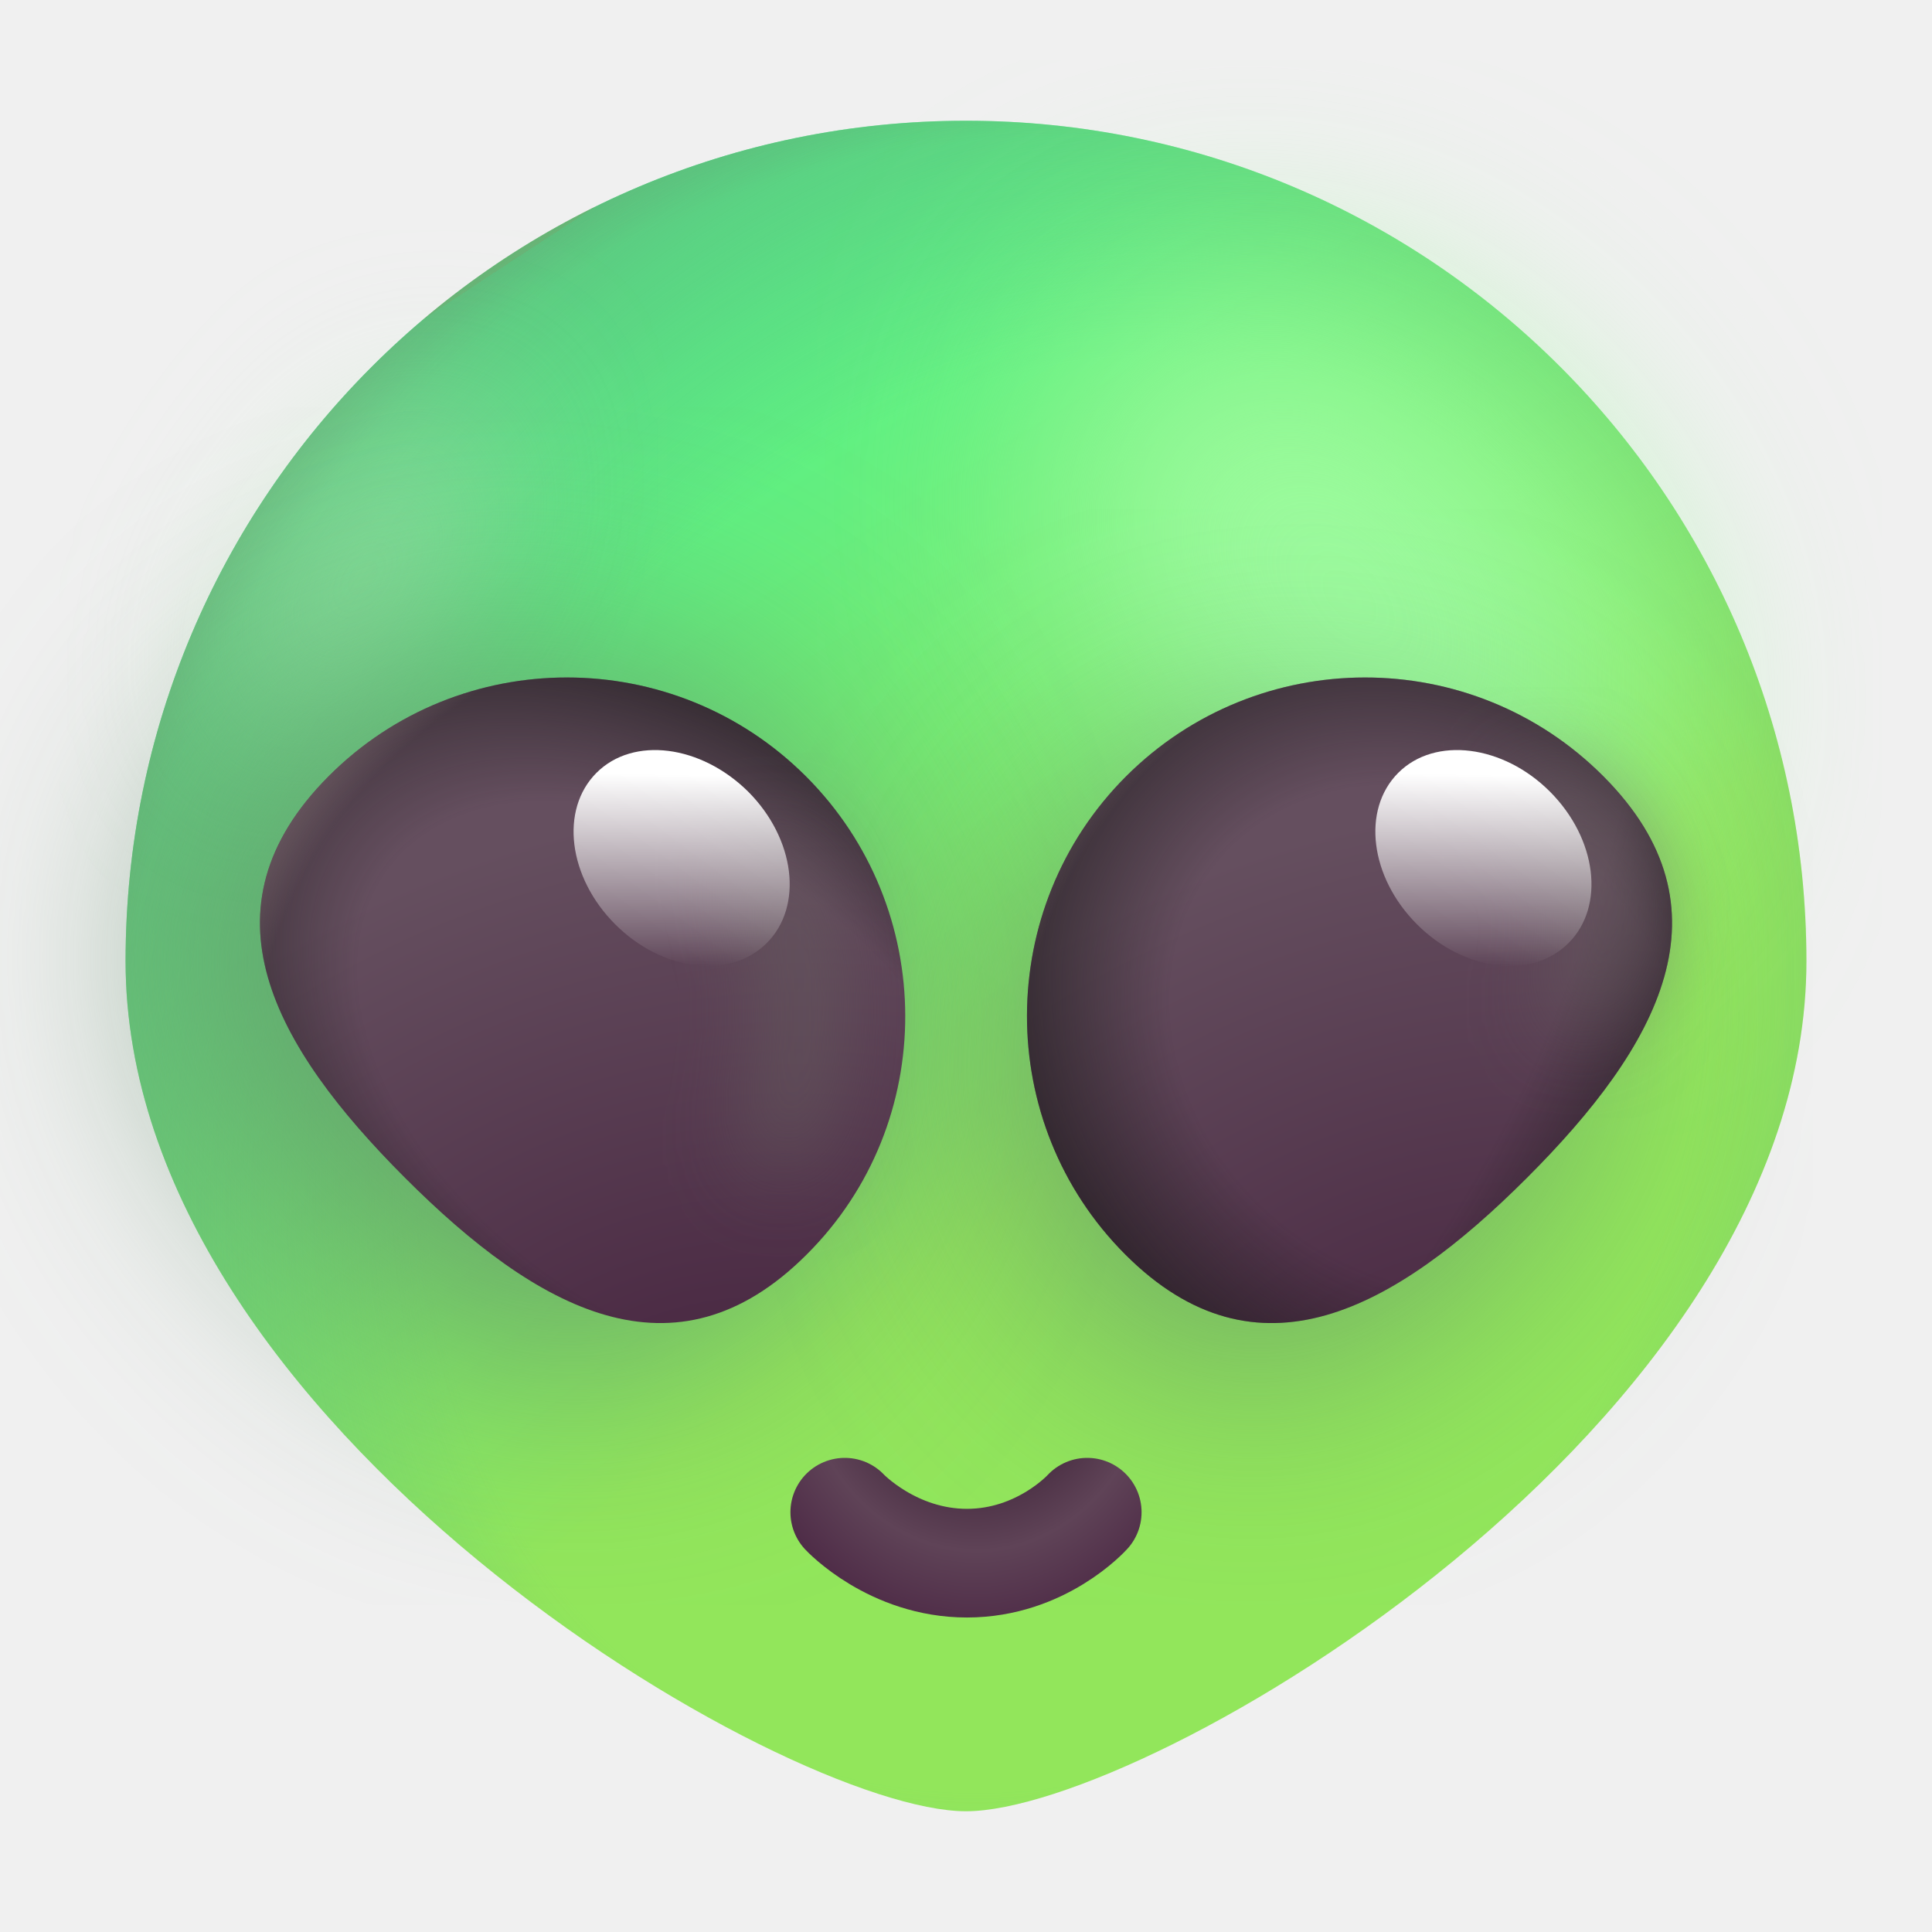
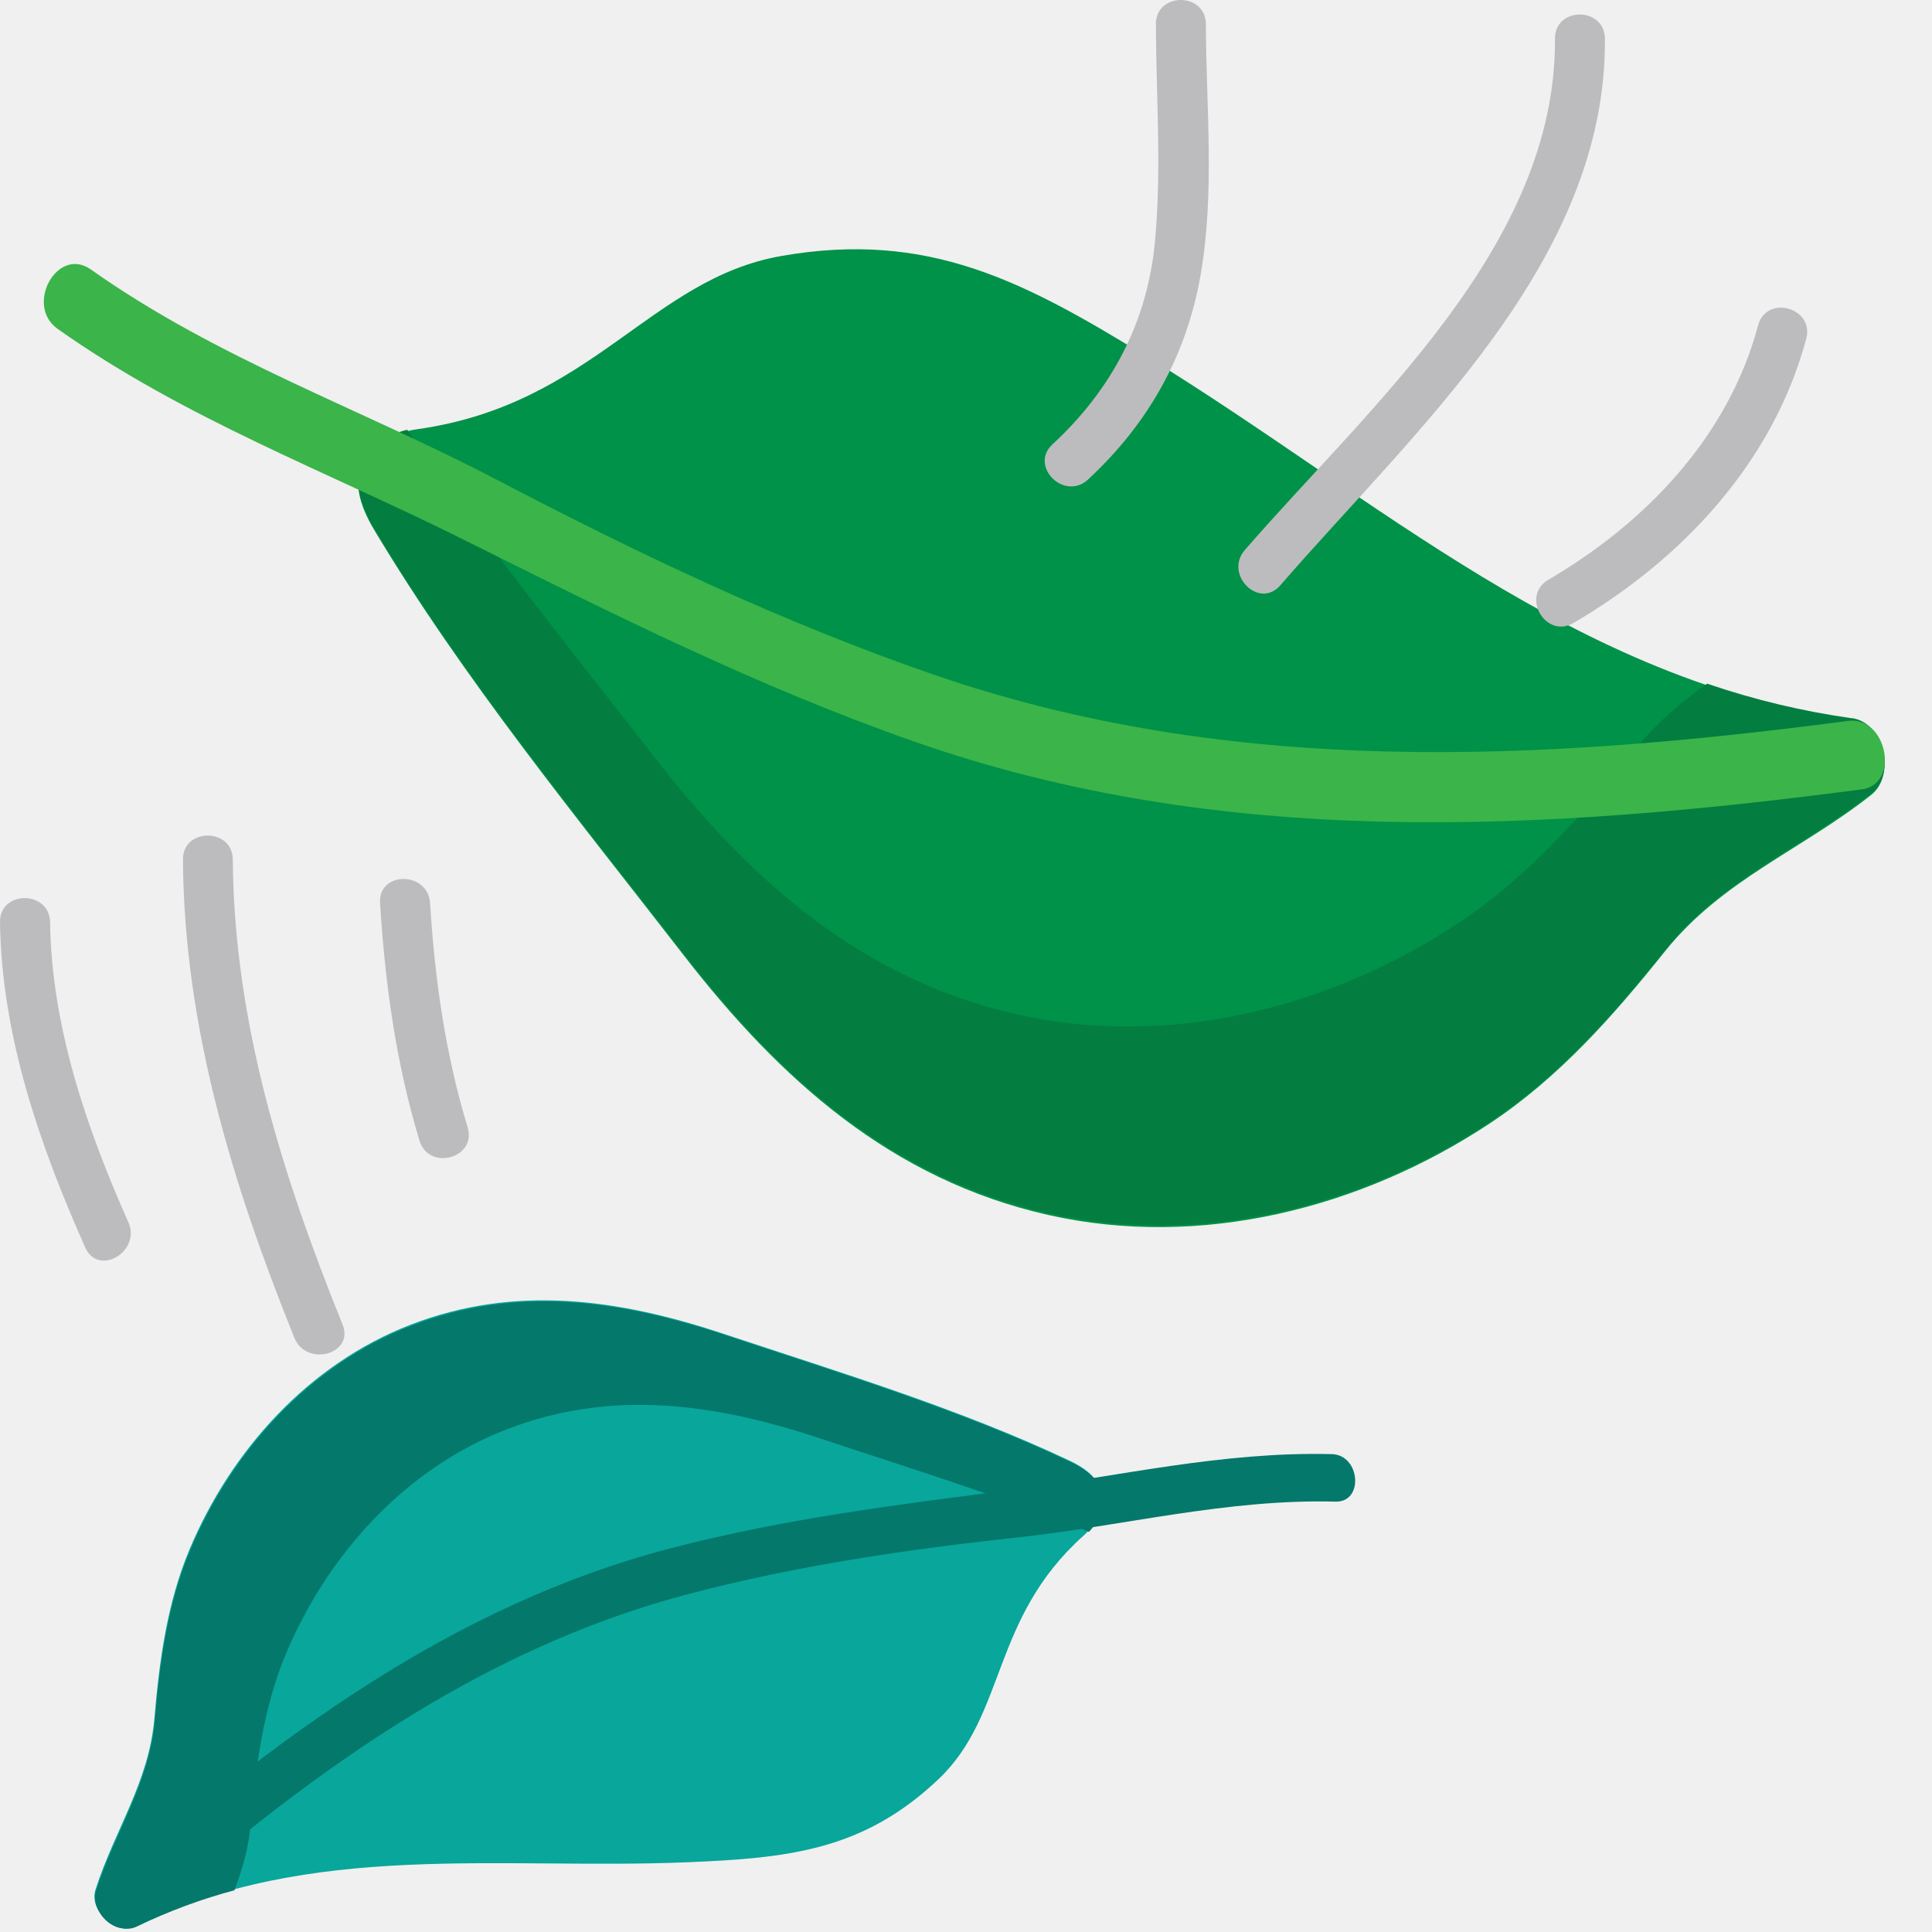
- <svg xmlns="http://www.w3.org/2000/svg" width="32" height="32" viewBox="0 0 32 32">
-   <g fill="none">
-     <g clip-path="url(#f15idj)">
-       <path fill="url(#f15id0)" d="M29.92 15.92C29.92 23.61 19 30 16 30S2.08 23.61 2.08 15.92S8.31 2 16 2s13.92 6.23 13.92 13.92" />
-       <path fill="url(#f15id1)" d="M29.92 15.92C29.92 23.61 19 30 16 30S2.08 23.61 2.08 15.92S8.31 2 16 2s13.92 6.23 13.92 13.92" />
-       <path fill="url(#f15id2)" d="M29.92 15.92C29.92 23.61 19 30 16 30S2.08 23.61 2.08 15.92S8.31 2 16 2s13.92 6.23 13.92 13.92" />
-       <g filter="url(#f15idb)">
-         <ellipse cx="22.352" cy="9.901" fill="#9efca0" rx="3.801" ry="5.719" transform="rotate(-43.715 22.352 9.9)" />
-       </g>
-       <g filter="url(#f15idc)">
-         <ellipse fill="#baeebc" fill-opacity="0.75" rx="1.012" ry="3.253" transform="scale(-1 1)rotate(-34.603 12.346 14.426)" />
-       </g>
-       <g filter="url(#f15idd)">
-         <path fill="#608d6a" fill-opacity="0.75" d="M12.73 21.194c-2.315 2.382-5.326 1.429-7.652-.964s-3.076-5.297-.76-7.69a5.824 5.824 0 0 1 8.402 0c2.316 2.382 2.337 6.272.01 8.654" />
-       </g>
-       <g filter="url(#f15ide)">
-         <path fill="#608d6a" fill-opacity="0.75" d="M18.17 21.39c1.851 2.044 4.257 1.226 6.117-.829c1.859-2.054 2.457-4.546.607-6.6c-1.85-2.055-4.864-2.045-6.715 0s-1.867 5.384-.008 7.428" />
-       </g>
-       <path fill="url(#f15id3)" d="M13.36 20.78c-2.18 2.18-4.46.92-6.65-1.27s-3.45-4.46-1.27-6.65s5.73-2.18 7.91 0s2.2 5.74.01 7.92" />
-       <path fill="url(#f15id4)" d="M13.36 20.78c-2.18 2.18-4.46.92-6.65-1.27s-3.45-4.46-1.27-6.65s5.73-2.18 7.91 0s2.2 5.74.01 7.92" />
-       <path fill="url(#f15id5)" d="M13.36 20.78c-2.18 2.18-4.46.92-6.65-1.27s-3.45-4.46-1.27-6.65s5.73-2.18 7.91 0s2.2 5.74.01 7.92" />
-       <path fill="url(#f15id6)" d="M18.64 20.78c2.18 2.18 4.46.92 6.65-1.27s3.45-4.46 1.27-6.65s-5.73-2.18-7.91 0s-2.19 5.74-.01 7.92" />
-       <path fill="url(#f15id7)" d="M18.64 20.78c2.18 2.18 4.46.92 6.65-1.27s3.45-4.46 1.27-6.65s-5.73-2.18-7.91 0s-2.19 5.74-.01 7.92" />
-       <path fill="url(#f15id8)" d="M18.64 20.78c2.18 2.18 4.46.92 6.65-1.27s3.45-4.46 1.27-6.65s-5.73-2.18-7.91 0s-2.19 5.74-.01 7.92" />
-       <path fill="url(#f15id9)" d="M18.64 20.78c2.18 2.18 4.46.92 6.65-1.27s3.45-4.46 1.27-6.65s-5.73-2.18-7.91 0s-2.19 5.74-.01 7.92" />
-       <g filter="url(#f15idf)">
-         <path stroke="#686061" stroke-linecap="round" stroke-width="0.75" d="M25.525 13.266c1.633.797 1.469 2.469.625 3.375" />
-       </g>
-       <path fill="url(#f15idh)" d="M25.67 13.11c.78.78.92 1.9.31 2.51s-1.73.47-2.51-.31s-.92-1.9-.31-2.51s1.74-.46 2.51.31" />
-       <g filter="url(#f15idg)">
-         <path stroke="#686061" stroke-linecap="round" stroke-width="0.75" d="M12.736 14.344c.442.625.906 2.466.18 4.653" />
-       </g>
-       <path fill="url(#f15idi)" d="M12.39 13.11c.78.78.92 1.9.31 2.51s-1.73.47-2.51-.31s-.92-1.9-.31-2.51s1.73-.46 2.51.31" />
-       <path stroke="url(#f15ida)" stroke-linecap="round" stroke-linejoin="round" stroke-width="1.8" d="M13.992 25.047s.79.844 2.024.844s1.992-.844 1.992-.844" />
-     </g>
-     <defs>
-       <radialGradient id="f15id0" cx="0" cy="0" r="1" gradientTransform="rotate(-124.672 19.611 8.284)scale(29.3341 85.8278)" gradientUnits="userSpaceOnUse">
-         <stop offset=".393" stop-color="#92e65b" />
-         <stop offset="1" stop-color="#4af492" />
-         <stop offset="1" stop-color="#6bd179" />
-       </radialGradient>
-       <radialGradient id="f15id1" cx="0" cy="0" r="1" gradientTransform="rotate(-153.522 10.917 6.831)scale(18.5035 22.2682)" gradientUnits="userSpaceOnUse">
-         <stop offset=".553" stop-color="#67b077" stop-opacity="0" />
-         <stop offset="1" stop-color="#67b077" />
-       </radialGradient>
-       <radialGradient id="f15id2" cx="0" cy="0" r="1" gradientTransform="rotate(-137.076 12.323 5.438)scale(20.7407 20.4878)" gradientUnits="userSpaceOnUse">
-         <stop offset=".76" stop-color="#608d6a" stop-opacity="0" />
-         <stop offset="1" stop-color="#608d6a" />
-       </radialGradient>
-       <radialGradient id="f15id3" cx="0" cy="0" r="1" gradientTransform="matrix(-3.32202 -11.22286 13.92707 -4.12248 12.145 25.118)" gradientUnits="userSpaceOnUse">
-         <stop stop-color="#482641" />
-         <stop offset=".234" stop-color="#4a2943" />
-         <stop offset="1" stop-color="#654f5f" />
-       </radialGradient>
-       <radialGradient id="f15id4" cx="0" cy="0" r="1" gradientTransform="rotate(-142.786 8.606 7.088)scale(11.105 7.13314)" gradientUnits="userSpaceOnUse">
-         <stop offset=".531" stop-color="#1a1819" stop-opacity="0" />
-         <stop offset=".979" stop-color="#1a1819" />
-       </radialGradient>
-       <radialGradient id="f15id5" cx="0" cy="0" r="1" gradientTransform="rotate(-153.486 10.88 8.338)scale(15.5407 11.8197)" gradientUnits="userSpaceOnUse">
-         <stop offset=".858" stop-color="#a28d8f" stop-opacity="0" />
-         <stop offset="1" stop-color="#a28d8f" />
-       </radialGradient>
-       <radialGradient id="f15id6" cx="0" cy="0" r="1" gradientTransform="matrix(-3.32076 -11.22292 13.923 -4.11969 24.846 25.118)" gradientUnits="userSpaceOnUse">
-         <stop stop-color="#482641" />
-         <stop offset=".234" stop-color="#4a2943" />
-         <stop offset="1" stop-color="#654f5f" />
-       </radialGradient>
-       <radialGradient id="f15id7" cx="0" cy="0" r="1" gradientTransform="matrix(-6.93745 -5.9663 5.129 -5.96387 23.642 17.188)" gradientUnits="userSpaceOnUse">
-         <stop offset=".495" stop-color="#1a1819" stop-opacity="0" />
-         <stop offset=".979" stop-color="#1a1819" />
-       </radialGradient>
-       <radialGradient id="f15id8" cx="0" cy="0" r="1" gradientTransform="rotate(22.793 -24.171 49.768)scale(12.7453 20.3749)" gradientUnits="userSpaceOnUse">
-         <stop offset=".713" stop-color="#1a1819" stop-opacity="0" />
-         <stop offset=".979" stop-color="#1a1819" />
-       </radialGradient>
-       <radialGradient id="f15id9" cx="0" cy="0" r="1" gradientTransform="rotate(-153.478 17.23 6.841)scale(15.5363 11.8189)" gradientUnits="userSpaceOnUse">
-         <stop offset=".858" stop-color="#a28d8f" stop-opacity="0" />
-         <stop offset="1" stop-color="#a28d8f" />
-       </radialGradient>
-       <radialGradient id="f15ida" cx="0" cy="0" r="1" gradientTransform="matrix(0 11.3438 -9.83652 0 16.174 22.313)" gradientUnits="userSpaceOnUse">
-         <stop offset=".07" stop-color="#2e1529" />
-         <stop offset=".297" stop-color="#5f4357" />
-         <stop offset=".438" stop-color="#4b2744" />
-       </radialGradient>
-       <filter id="f15idb" width="17.627" height="17.796" x="13.539" y="1.003" color-interpolation-filters="sRGB" filterUnits="userSpaceOnUse">
-         <feFlood flood-opacity="0" result="BackgroundImageFix" />
-         <feBlend in="SourceGraphic" in2="BackgroundImageFix" result="shape" />
-         <feGaussianBlur result="effect1_foregroundBlur_6888_5229" stdDeviation="2" />
-       </filter>
-       <filter id="f15idc" width="10.054" height="11.479" x=".981" y="3.824" color-interpolation-filters="sRGB" filterUnits="userSpaceOnUse">
-         <feFlood flood-opacity="0" result="BackgroundImageFix" />
-         <feBlend in="SourceGraphic" in2="BackgroundImageFix" result="shape" />
-         <feGaussianBlur result="effect1_foregroundBlur_6888_5229" stdDeviation="1.5" />
-       </filter>
-       <filter id="f15idd" width="19.555" height="19.824" x="-1.088" y="6.749" color-interpolation-filters="sRGB" filterUnits="userSpaceOnUse">
-         <feFlood flood-opacity="0" result="BackgroundImageFix" />
-         <feBlend in="SourceGraphic" in2="BackgroundImageFix" result="shape" />
-         <feGaussianBlur result="effect1_foregroundBlur_6888_5229" stdDeviation="2" />
-       </filter>
-       <filter id="f15ide" width="17.234" height="18.15" x="12.784" y="8.423" color-interpolation-filters="sRGB" filterUnits="userSpaceOnUse">
-         <feFlood flood-opacity="0" result="BackgroundImageFix" />
-         <feBlend in="SourceGraphic" in2="BackgroundImageFix" result="shape" />
-         <feGaussianBlur result="effect1_foregroundBlur_6888_5229" stdDeviation="2" />
-       </filter>
-       <filter id="f15idf" width="5" height="7.125" x="23.65" y="11.391" color-interpolation-filters="sRGB" filterUnits="userSpaceOnUse">
-         <feFlood flood-opacity="0" result="BackgroundImageFix" />
-         <feBlend in="SourceGraphic" in2="BackgroundImageFix" result="shape" />
-         <feGaussianBlur result="effect1_foregroundBlur_6888_5229" stdDeviation=".75" />
-       </filter>
-       <filter id="f15idg" width="4.308" height="8.403" x="10.861" y="12.469" color-interpolation-filters="sRGB" filterUnits="userSpaceOnUse">
-         <feFlood flood-opacity="0" result="BackgroundImageFix" />
-         <feBlend in="SourceGraphic" in2="BackgroundImageFix" result="shape" />
-         <feGaussianBlur result="effect1_foregroundBlur_6888_5229" stdDeviation=".75" />
-       </filter>
-       <linearGradient id="f15idh" x1="24.57" x2="24.482" y1="12.054" y2="16" gradientUnits="userSpaceOnUse">
-         <stop offset=".198" stop-color="#fff" />
-         <stop offset="1" stop-color="#fff" stop-opacity="0" />
-       </linearGradient>
-       <linearGradient id="f15idi" x1="11.29" x2="11.202" y1="12.054" y2="16" gradientUnits="userSpaceOnUse">
-         <stop offset=".198" stop-color="#fff" />
-         <stop offset="1" stop-color="#fff" stop-opacity="0" />
-       </linearGradient>
-       <clipPath id="f15idj">
-         <path fill="#fff" d="M0 0h32v32H0z" />
-       </clipPath>
-     </defs>
+ <svg xmlns="http://www.w3.org/2000/svg" width="64" height="64" viewBox="0 0 64 64">
+   <path fill="#009248" d="M61.34 23.845c-9.111-1.258-15.748-7.367-23.313-12.01c-4.106-2.518-7.272-4.206-12.139-3.356c-4.347.759-6.263 4.916-12.05 5.737c-.827.113-1.739.562-1.679 1.2c-.542.402-.229 1.361.223 2.114c2.961 4.956 6.738 9.559 10.271 14.12c3.192 4.114 6.878 7.424 12.07 8.597c5.05 1.137 10.377-.219 14.629-3.034c2.292-1.517 4.104-3.576 5.806-5.704c1.897-2.363 4.515-3.35 6.831-5.179c.824-.657.405-2.342-.658-2.488" />
+   <path fill="#037e40" d="M61.34 23.792a26 26 0 0 1-4.79-1.145c-.876.621-1.701 1.323-2.42 2.221c-1.705 2.123-3.52 4.186-5.81 5.703c-4.254 2.816-9.58 4.171-14.633 3.03c-5.19-1.169-8.878-4.479-12.07-8.596c-2.73-3.512-5.601-7.06-8.129-10.77c-.712.178-1.38.583-1.329 1.129c-.542.405-.229 1.361.223 2.12c2.961 4.952 6.738 9.555 10.271 14.11c3.192 4.114 6.878 7.424 12.08 8.597c5.05 1.137 10.377-.214 14.629-3.03c2.292-1.517 4.104-3.58 5.806-5.704c1.897-2.367 4.515-3.354 6.831-5.187c.824-.65.405-2.337-.658-2.483" />
+   <path fill="#3bb44a" d="M1.91 10.895c4.215 2.981 8.947 4.733 13.466 6.991c4.919 2.456 9.728 4.863 14.88 6.669c10.246 3.598 20.845 2.979 31.413 1.595c1.289-.17.838-2.435-.447-2.269c-10.215 1.339-20.426 1.881-30.34-1.549c-4.984-1.726-9.704-3.969-14.427-6.441c-4.482-2.346-9.232-3.985-13.448-6.966c-1.106-.781-2.2 1.189-1.097 1.97" />
+   <path fill="#08a69b" d="M4.513 63.791c5.789-2.82 12.03-1.849 18.231-2.1c3.362-.138 5.864-.385 8.367-2.775c2.231-2.137 1.724-5.3 4.766-8.03c.437-.389.793-1.01.514-1.348c.16-.453-.396-.886-.952-1.148c-3.654-1.728-7.645-2.934-11.476-4.208c-3.455-1.148-6.884-1.643-10.363-.299c-3.382 1.307-5.951 4.167-7.329 7.46c-.741 1.775-.993 3.682-1.157 5.579c-.178 2.111-1.319 3.705-1.95 5.672c-.227.704.671 1.516 1.349 1.193" />
+   <g fill="#04786b">
+     <path d="M4.533 63.819a18.3 18.3 0 0 1 3.234-1.202c.265-.703.474-1.432.542-2.232c.166-1.897.415-3.808 1.153-5.579c1.377-3.293 3.949-6.153 7.329-7.46c3.478-1.344 6.91-.85 10.365.299c2.955.983 6.01 1.926 8.918 3.099c.346-.38.576-.877.334-1.173c.162-.449-.398-.882-.953-1.145c-3.653-1.728-7.64-2.934-11.471-4.212c-3.457-1.145-6.886-1.639-10.365-.295c-3.38 1.303-5.951 4.167-7.327 7.46c-.742 1.771-.995 3.678-1.157 5.575c-.178 2.115-1.317 3.71-1.952 5.676c-.224.7.674 1.516 1.35 1.189" />
+     <path d="M44.12 48.17c-3.617-.093-7.05.736-10.56 1.182c-3.817.485-7.551.958-11.249 1.913c-7.357 1.897-13.28 6.384-18.885 11.304c-.684.599.461 1.739 1.141 1.148c5.421-4.762 11.147-9.05 18.248-10.915c3.564-.938 7.188-1.473 10.897-1.873c3.52-.384 6.916-1.278 10.53-1.186c.948.024.818-1.549-.122-1.573" />
  </g>
+   <path fill="#bcbcbe" d="M38.29.801c.008 2.383.192 4.776-.026 7.157c-.24 2.678-1.43 4.942-3.396 6.758c-.788.727.389 1.892 1.172 1.171c1.99-1.841 3.261-4.092 3.729-6.764c.479-2.739.187-5.561.177-8.322c-.004-1.068-1.66-1.068-1.656 0m13.22.477c.051 6.857-6.142 12.177-10.274 16.943c-.695.805.468 1.978 1.174 1.171c4.45-5.136 10.81-10.737 10.755-18.11c-.009-1.068-1.661-1.068-1.655 0m6.73 9.495c-.987 3.686-3.722 6.542-6.95 8.429c-.923.54-.085 1.972.835 1.43c3.595-2.1 6.615-5.324 7.709-9.416c.275-1.033-1.318-1.47-1.594-.443M0 30.552c.055 3.759 1.311 7.375 2.824 10.773c.433.976 1.859.134 1.428-.837c-1.388-3.124-2.544-6.485-2.593-9.937c-.018-1.067-1.673-1.067-1.659 0m6.06-2.071c.039 5.53 1.638 10.749 3.691 15.835c.395.979 1.997.55 1.596-.441c-1.998-4.943-3.595-10.01-3.635-15.394c-.001-1.068-1.665-1.068-1.652 0m6.53 1.437c.167 2.67.526 5.295 1.305 7.865c.307 1.02 1.907.587 1.596-.437c-.738-2.432-1.088-4.904-1.244-7.428c-.067-1.064-1.724-1.068-1.657 0" />
</svg>
